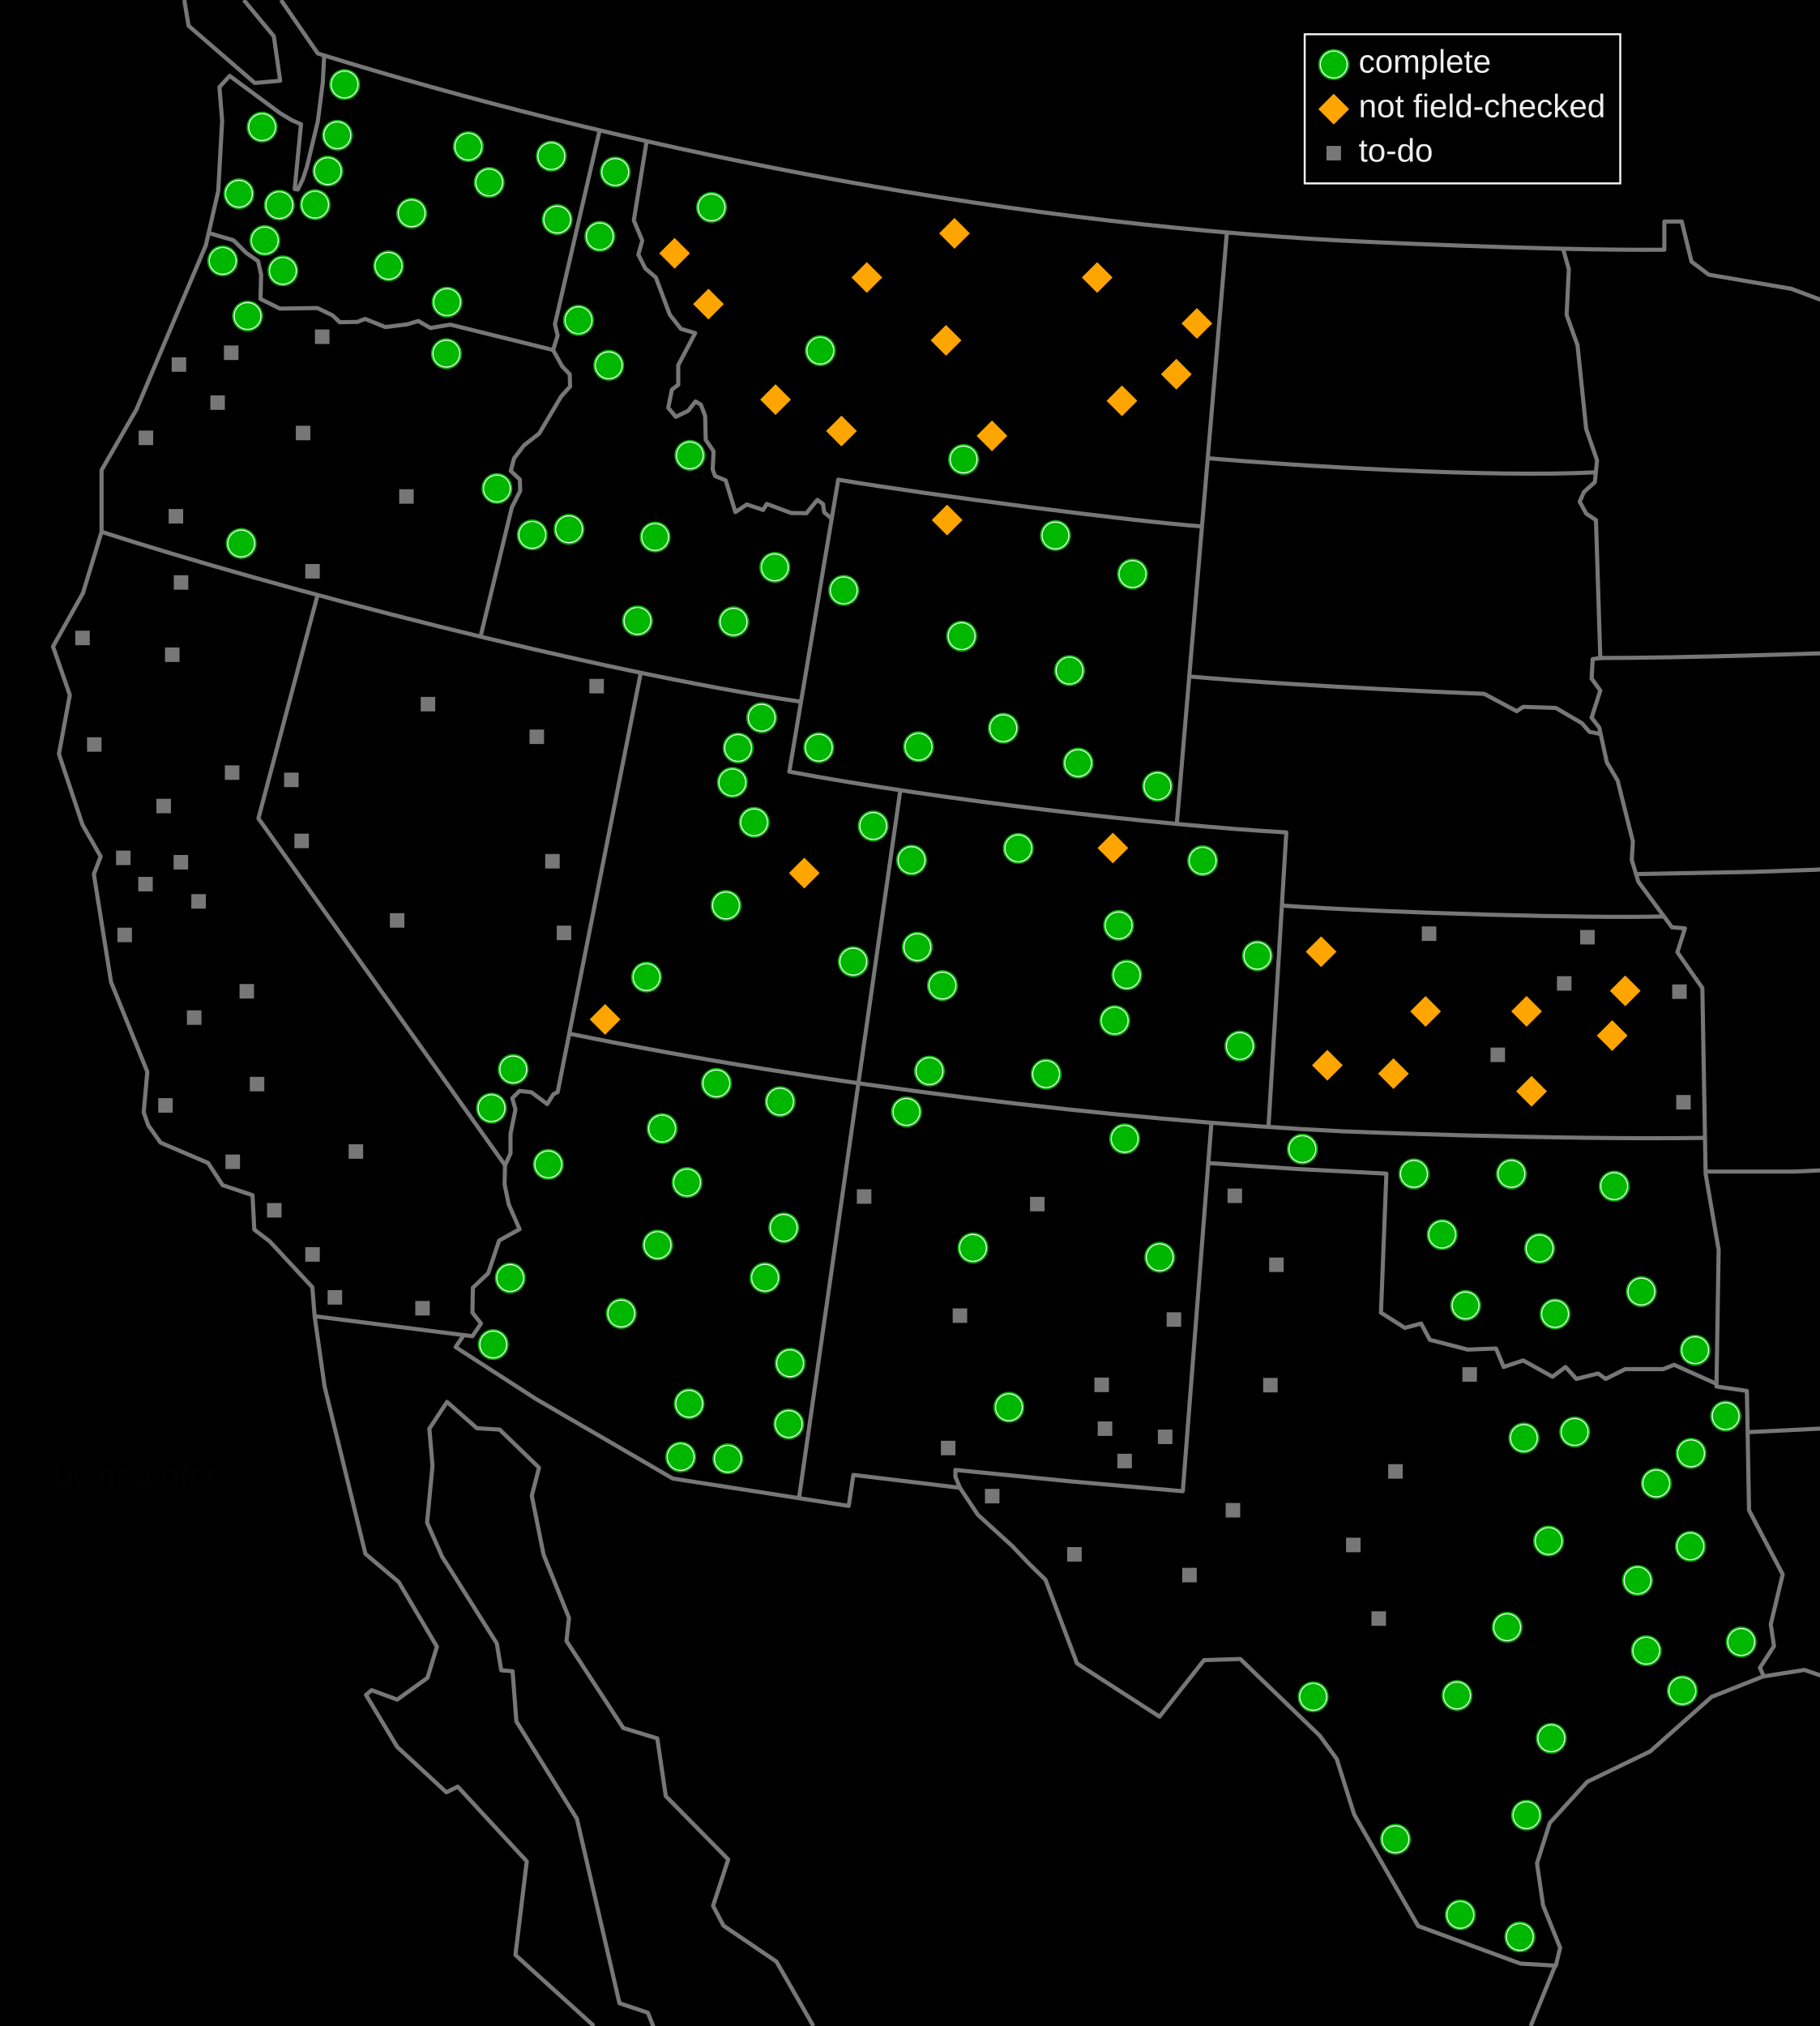
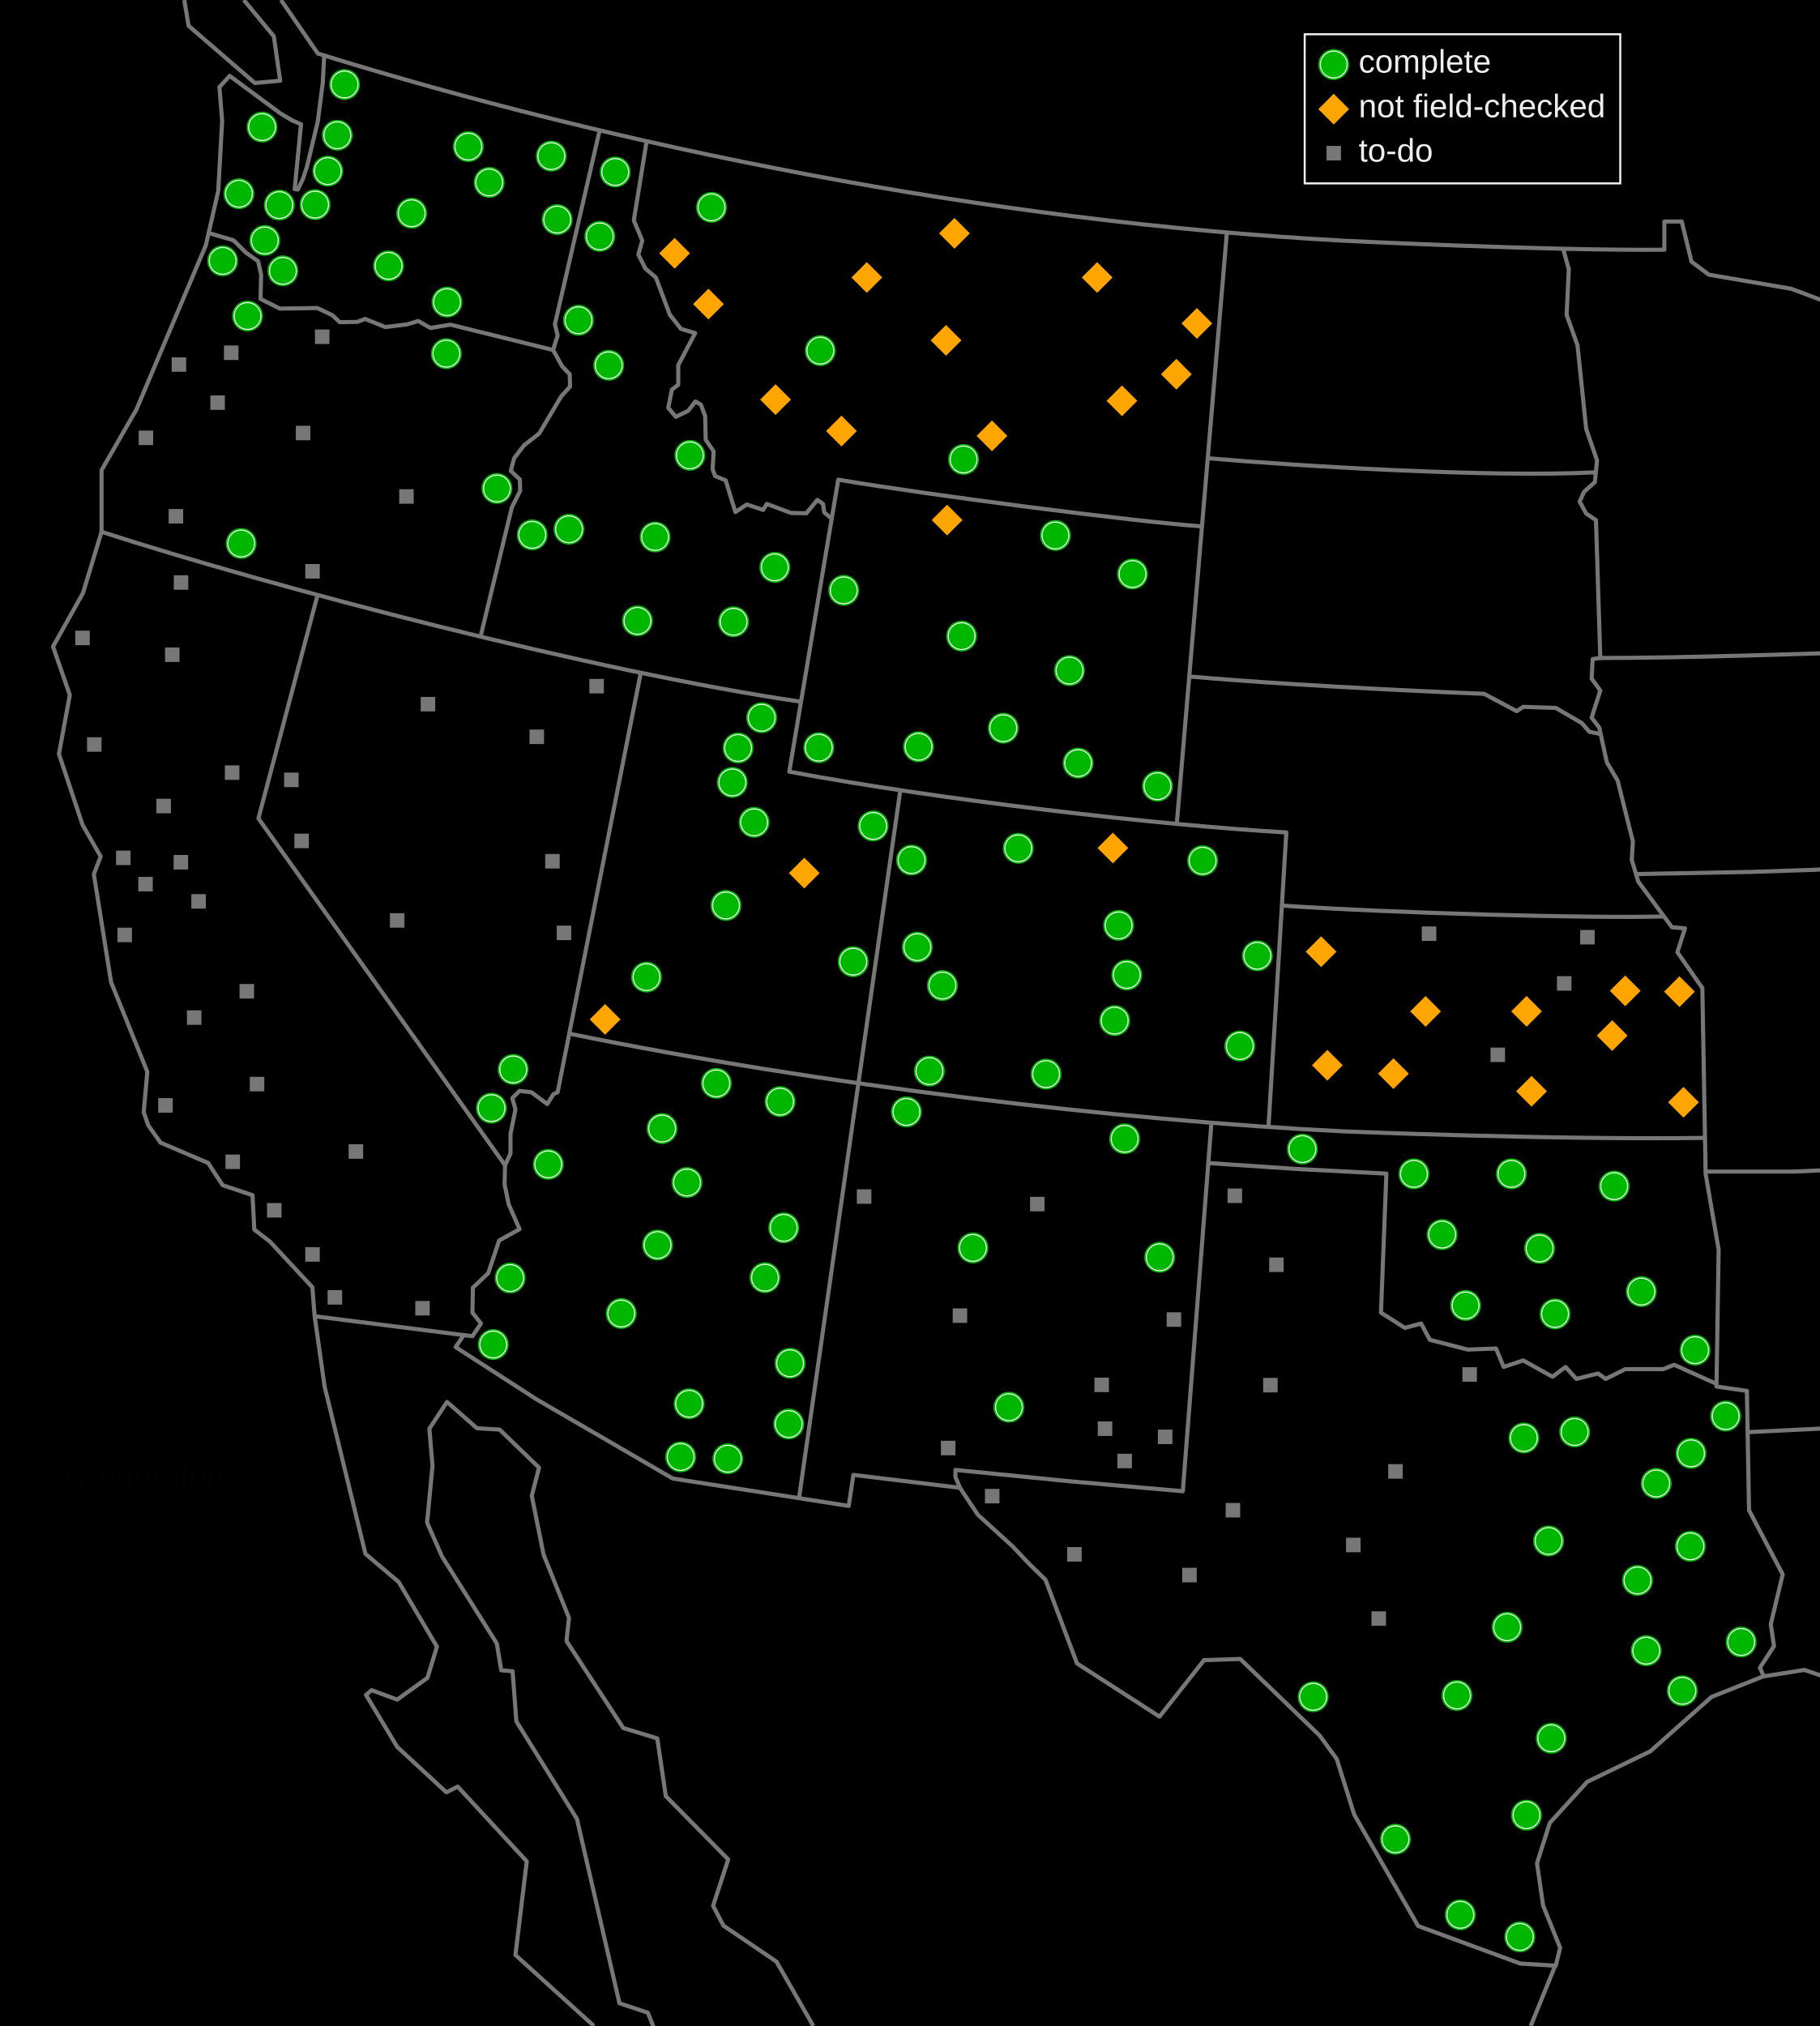
<svg xmlns="http://www.w3.org/2000/svg" xmlns:xlink="http://www.w3.org/1999/xlink" version="1.1" x="0px" y="0px" width="501.68px" height="558.55px" viewBox="0 0 501.68 558.55" xml:space="preserve">
  <symbol id="all" viewBox="-4.25 -4.25 8.5 8.5">
    <path style="fill:#00B700;" d="M4.25,0c0-2.35-1.9-4.25-4.25-4.25c-2.35,0-4.25,1.9-4.25,4.25S-2.35,4.25,0,4.25C2.35,4.25,4.25,2.35,4.25,0z" />
    <path style="fill:none;stroke:#FFFFFF;stroke-width:0.283;stroke-miterlimit:10;" d="M3.69,0c0-2.04-1.65-3.69-3.69-3.69S-3.68-2.04-3.68,0S-2.04,3.69,0,3.69S3.69,2.04,3.69,0z" />
  </symbol>
  <symbol id="cleanup" viewBox="-4.25 -4.25 8.5 8.5">
    <rect x="-3" y="-3" width="6" height="6" transform="rotate(45)" style="fill:orange" />
  </symbol>
  <symbol id="open" viewBox="-4.25 -4.25 8.5 8.5">
    <rect x="-2" y="-2" width="4" height="4" style="fill:#777" />
  </symbol>
  <symbol id="TODO" viewBox="-4.25 -4.25 8.5 8.5">
    <rect x="-2" y="-2" width="4" height="4" style="fill:red" />
  </symbol>
  <g id="map">
    <rect width="597.74" height="558.55" />
    <text id="made_by_nautofon" transform="matrix(1 0 0 1 15.00 410.00)" style="font-family:'ArialMT','Arial',sans-serif;fill:#020202;font-size:9px;">by nautofon</text>
    <path style="fill:none;stroke:#777777;stroke-width:1.134;stroke-linejoin:round;stroke-miterlimit:10;" d="M77.47,0l10.16,14.75c81.55,25.39,184,46.31,282.83,51.61 0 0 55.799 2.787 88.427 2.487v-7.783h4.789l2.694 11.076 4.789 3.592 22.75 3.891 14.368 5.388 10.178-2.993 17.362 4.49-13.47 7.184-18.858 18.559 0.299 2.395" />
    <line style="fill:none;stroke:#777777;stroke-width:1.134;stroke-linejoin:round;stroke-miterlimit:10;" x1="338.27" y1="64.1" x2="324.45" y2="227.16" />
    <polyline style="fill:none;stroke:#777777;stroke-width:1.134;stroke-linejoin:round;stroke-miterlimit:10;" points="87.56,164.04 71.25,225.62 139.25,321.25" />
    <polyline style="fill:none;stroke:#777777;stroke-width:1.134;stroke-linejoin:round;stroke-miterlimit:10;" points="176.67,185.49 153.75,301.12 152.62,301.62 150.88,304.38 146.5,301.12 143.25,300.75 141.25,302.75 142.12,305.88 140.75,312.62 140.75,318 139.25,321.25 139.12,326.5 140.25,332 143.25,338.88 137.62,342 134.62,351 130.38,355 130.25,361.88 132.62,364.88 130.25,368.38 86.75,362.88" />
    <polyline style="fill:none;stroke:#777777;stroke-width:1.134;stroke-linejoin:round;stroke-miterlimit:10;" points="50.81,0 52,7.12 70.25,22.88 77.25,22.25 75.5,10 67.22,0" />
    <path style="fill:none;stroke:#777777;stroke-width:1.134;stroke-linejoin:round;stroke-miterlimit:10;" d="m89.39 15.3-0.39 7.45-1.38 10.75-3 12.5-1.12 3.38-1.38 2.87-0.87-0.13 1.75-17.87-2.5-1.08-3.21-1.92-13.96-10.33-2.83 3.08 0.75 9.33-1.08 19.34-3.42 14.95-19.13 45.26-9.62 16.74v17l-5.12 16.88-8.26 14.75 4.63 13.37-3 16.26 6.5 19.5 5 8.74-1.87 4.88 4.74 29.75 10 24.75-1 11.12 1.26 3.63 3.37 4.75 13.13 5.62 4 6.13 8.24 2.75 0.5 9.5 4.26 3.25 11.74 12.63 0.63 8 2.75 19.37 11.25 46.13 9.177 7.754 10.54 17.833-2.607 8.605-8.344 5.997-7.04-2.607-1.565 1.304 8.605 14.341 13.559 12.516 3.129-1.565 19.035 20.599-3.129 25.814 21.642 19.574" />
    <path style="fill:none;stroke:#777777;stroke-width:1.134;stroke-linejoin:round;stroke-miterlimit:10;" d="m180.18 558.79-1.565-3.911-7.822-2.607-11.734-50.846-16.688-26.857-1.043-13.82-3.129-0.261-1.228-7.413-15.09-23.953-4.13-9.37 1.5-15.63-0.87-10.24 4.87-7.38 8.25 7.25 6.25 0.37 10.87 10.5-2 7.76 3.26 16.24 6.997 17.413-0.687 6.37 15.645 23.989 9.387 2.868 2.347 15.906 17.21 17.47-4.172 12.777 2.868 5.476 14.602 9.909 10.169 17.749" />
    <path style="fill:none;stroke:#777777;stroke-width:1.134;stroke-linejoin:round;stroke-miterlimit:10;" d="m127.87 368.07-2.25 3.31 22.26 14.37 37.62 21.87 48.5 7.55 1.29-8.55 29.38 3.55 4.95 7.45 9.5 8.63 4.68 4.93 4.464 4.358 8.681 23.049 22.75 14.668 12.273-15.566 9.989-0.323 21.93 21.149 4.666 6.405 4.83 15.362 17.624 30.7 28.183 10.36 9.765 0.577 1.202-4.926-4.701-11.674-1.683-11.626 3.523-11.123 10.338-11.353 17.362-8.382 16.902-15.012 14.229-5.642 11.375-1.796 13.171 4.49 14.967-3.592 14.368 10.477 12.872-0.299 6.585-4.191 6.885 2.395 2.694-2.993-3.891-3.592-0.299-8.082-2.993-5.388 6.885-4.191 13.47-2.395 15.53 0.898" />
    <line style="fill:none;stroke:#777777;stroke-width:1.134;stroke-linejoin:round;stroke-miterlimit:10;" x1="248.23" y1="217.87" x2="220.3" y2="413.04" />
    <path style="fill:none;stroke:#777777;stroke-width:1.134;stroke-linejoin:round;stroke-miterlimit:10;" d="M28,146.62c47.23,15.27,136.03,38.56,192.86,46.85" />
    <path style="fill:none;stroke:#777777;stroke-width:1.134;stroke-linejoin:round;stroke-miterlimit:10;" d="M156.95 284.97c69.54 14.18 151.01 23.87 213.51 26.94 0 0 58.194 2.396 99.503 1.797" />
    <path style="fill:none;stroke:#777777;stroke-width:1.134;stroke-linejoin:round;stroke-miterlimit:10;" d="M331.36,145.12c-18.79-1.34-74.68-8.56-100.24-12.88l-13.5,80.5c41,7.71,102.37,14.82,137.04,16.75l-4.92,81.2" />
    <polyline style="fill:none;stroke:#777777;stroke-width:1.134;stroke-linejoin:round;stroke-miterlimit:10;" points="334.01,309.54 326.12,411.12 295.42,408.42 263.42,405.25 263.42,407.17 264.67,410.17" />
    <path style="fill:none;stroke:#777777;stroke-width:1.134;stroke-linejoin:round;stroke-miterlimit:10;" d="m333.16 320.64 24.461 1.643 24.63 1.276-1.497 38.332 6.585 4.191 4.49-1.197 2.395 4.49 10.477 2.694 7.783-0.299 2.095 5.089 5.388-1.796 8.082 4.49 3.592-2.694 2.993 3.293 5.987-1.497 2.095 1.497 5.388-2.694h10.477l2.993-1.197 11.974 5.388" />
    <path style="fill:none;stroke:#777777;stroke-width:1.134;stroke-linejoin:round;stroke-miterlimit:10;" d="m353.22 249.65c31.131 2.095 85.611 3.592 105.67 2.993" />
    <path style="fill:none;stroke:#777777;stroke-width:1.134;stroke-linejoin:round;stroke-miterlimit:10;" d="m327.78 186.49c34.125 2.993 81.42 4.789 81.42 4.789l8.98 4.789 1.796-1.197 8.98 0.299 7.184 4.191 2.095 2.395 2.993 0.599" />
    <path style="fill:none;stroke:#777777;stroke-width:1.134;stroke-linejoin:round;stroke-miterlimit:10;" d="m332.87 126.32c24.246 2.095 77.529 5.388 107.16 3.891" />
    <polyline style="fill:none;stroke:#777777;stroke-width:1.134;stroke-linejoin:round;stroke-miterlimit:10;" points="165.33,35.93 153,89.38 153.75,92.5 152.5,96.5 155,101 157.08,103.17 157.17,106.58 154.75,109.25 148.67,119.5 144.5,122.75 141.75,126.33 140.83,129.83 143.33,132.17 143.42,135.33 141.12,139.88 132.49,175.53" />
    <polyline style="fill:none;stroke:#777777;stroke-width:1.134;stroke-linejoin:round;stroke-miterlimit:10;" points="178.29,38.93 174.75,60.75 177.08,66.33 176,70.17 177.92,74 180.83,76.5 184.67,86.75 187.75,90.67 191.67,91.83 187,100.67 187,106.08 185.25,107.42 184.25,112.42 186.33,114.92 189.75,113.25 191.75,110.67 193.25,111.58 194.42,114.67 194.58,121.25 196.75,124.42 196.5,129.42 197.17,131.25 200.08,132.42 202.75,141.17 205.92,139.08 210.42,140.58 211.42,138.92 218.08,141.42 222.33,141.5 225.33,137.83 226.92,138.92 227.25,141.25 229.32,143.01" />
    <polyline style="fill:none;stroke:#777777;stroke-width:1.134;stroke-linejoin:round;stroke-miterlimit:10;" points="57.53,64.23 64.38,66.25 67.92,69.75 71.17,72 72,75.75 71.83,82.42 77.17,85.08 87.5,84.92 91.67,86.92 93.67,88.83 98.5,88.75 100.67,87.92 106.25,90.17 112.25,89.42 115.33,88.5 118.67,90.42 124.17,89.5 152.5,96.5" />
    <path style="fill:none;stroke:#777777;stroke-width:1.134;stroke-linejoin:round;stroke-miterlimit:10;" d="m431.05 68.847 1.497 5.388-0.599 12.572 2.993 8.382 2.395 23.049 2.993 8.681-0.599 5.987-2.993 2.694-1.197 2.694 1.796 3.293 2.694 1.796 1.197 38.016-2.095 0.299-0.299 5.388 2.395 3.293-2.395 7.484 2.095 2.694 2.095 9.579 2.993 5.089 4.191 16.763-0.299 5.089 1.796 5.987 9.28 12.572 3.592 0.299-2.095 6.585 6.885 9.878 0.898 51.187 3.592 20.954-0.599 37.717 8.382 1.197 0.599 32.927 9.28 17.661-3.293 13.77 0.898 5.987-3.891 5.987 1.197 2.694" />
    <path style="fill:none;stroke:#777777;stroke-width:1.134;stroke-linejoin:round;stroke-miterlimit:10;" d="m440.93 181.4c24.246 0 58.371-1.197 76.93-1.796" />
    <path style="fill:none;stroke:#777777;stroke-width:1.134;stroke-linejoin:round;stroke-miterlimit:10;" d="m451.1 240.97 32.029-0.599 17.661-0.599 12.273-0.898 5.089 4.789" />
    <path style="fill:none;stroke:#777777;stroke-width:1.134;stroke-linejoin:round;stroke-miterlimit:10;" d="m470.56 322.99h24.246l32.329-1.497 17.062 0.299 1.796 2.694-4.789 5.987 10.776-0.299" />
    <path style="fill:none;stroke:#777777;stroke-width:1.134;stroke-linejoin:round;stroke-miterlimit:10;" d="m481.94 394.83 48.792-2.395" />
    <path style="fill:none;stroke:#777777;stroke-width:1.134;stroke-linejoin:round;stroke-miterlimit:10;" d="m428.87 541.7-6.822 16.841" />
  </g>
  <g id="legend" transform="translate(55)">
    <rect x="304.73" y="9.44" style="stroke:#EEEEEE;stroke-width:0.567;stroke-miterlimit:10;" width="87" height="41.12" />
    <text transform="matrix(1 0 0 1 319.5923 44.5608)" style="fill:#EEEEEE; font-family:'ArialMT','Arial',sans-serif; font-size:9px;">to-do</text>
    <use xlink:href="#open" width="8.5" height="8.5" id="legend-unkown_1_" x="-4.25" y="-4.25" transform="matrix(1 0 0 -1 312.729 42.2266)" style="overflow:visible;" />
    <text transform="matrix(1 0 0 1 319.5923 32.3207)" style="fill:#EEEEEE; font-family:'ArialMT','Arial',sans-serif; font-size:9px;">not field-checked</text>
    <use xlink:href="#cleanup" width="8.5" height="8.5" id="legend-some_1_" x="-4.25" y="-4.25" transform="matrix(1 0 0 -1 312.729 30.0874)" style="overflow:visible;" />
    <text transform="matrix(1 0 0 1 319.5933 20.0199)" style="fill:#EEEEEE; font-family:'ArialMT','Arial',sans-serif; font-size:9px;">complete</text>
    <use xlink:href="#all" width="8.5" height="8.5" id="legend-all_1_" x="-4.25" y="-4.25" transform="matrix(1 0 0 -1 312.729 17.7852)" style="overflow:visible;" />
  </g>
  <g id="data">
    <g id="AZ">
      <use xlink:href="#all" width="8.5" height="8.5" id="camp_verde" x="-4.25" y="-4.25" transform="matrix(1 0 0 -1 181.292 343.25)" style="overflow:visible;" />
      <use xlink:href="#all" width="8.5" height="8.5" id="clifton" x="-4.25" y="-4.25" transform="matrix(1 0 0 -1 217.8335 375.834)" style="overflow:visible;" />
      <use xlink:href="#all" width="8.5" height="8.5" id="ehrenberg" x="-4.25" y="-4.25" transform="matrix(1 0 0 -1 140.6665 352.334)" style="overflow:visible;" />
      <use xlink:href="#all" width="8.5" height="8.5" id="flagstaff" x="-4.25" y="-4.25" transform="matrix(1 0 0 -1 189.417 326)" style="overflow:visible;" />
      <use xlink:href="#all" width="8.5" height="8.5" id="g_canyon_vlg" x="-4.25" y="-4.25" transform="matrix(1 0 0 -1 182.542 311.125)" style="overflow:visible;" />
      <use xlink:href="#all" width="8.5" height="8.5" id="holbrook" x="-4.25" y="-4.25" transform="matrix(1 0 0 -1 216.084 338.5)" style="overflow:visible;" />
      <use xlink:href="#all" width="8.5" height="8.5" id="kayenta" x="-4.25" y="-4.25" transform="matrix(1 0 0 -1 215.0835 303.708)" style="overflow:visible;" />
      <use xlink:href="#all" width="8.5" height="8.5" id="kingman" x="-4.25" y="-4.25" transform="matrix(1 0 0 -1 151.167 321)" style="overflow:visible;" />
      <use xlink:href="#all" width="8.5" height="8.5" id="nogales" x="-4.25" y="-4.25" transform="matrix(1 0 0 -1 187.6665 401.667)" style="overflow:visible;" />
      <use xlink:href="#all" width="8.5" height="8.5" id="page" x="-4.25" y="-4.25" transform="matrix(1 0 0 -1 197.5005 298.667)" style="overflow:visible;" />
      <use xlink:href="#all" width="8.5" height="8.5" id="phoenix" x="-4.25" y="-4.25" transform="matrix(1 0 0 -1 171.292 362.125)" style="overflow:visible;" />
      <use xlink:href="#all" width="8.5" height="8.5" id="san_simon" x="-4.25" y="-4.25" transform="matrix(1 0 0 -1 217.4585 392.583)" style="overflow:visible;" />
      <use xlink:href="#all" width="8.5" height="8.5" id="show_low" x="-4.25" y="-4.25" transform="matrix(1 0 0 -1 210.917 352.25)" style="overflow:visible;" />
      <use xlink:href="#all" width="8.5" height="8.5" id="sierra_vista" x="-4.25" y="-4.25" transform="matrix(1 0 0 -1 200.6665 402.167)" style="overflow:visible;" />
      <use xlink:href="#all" width="8.5" height="8.5" id="tucson" x="-4.25" y="-4.25" transform="matrix(1 0 0 -1 190 387)" style="overflow:visible;" />
      <use xlink:href="#all" width="8.5" height="8.5" id="yuma" x="-4.25" y="-4.25" transform="matrix(1 0 0 -1 136 370.667)" style="overflow:visible;" />
    </g>
    <g id="CA">
      <use xlink:href="#open" width="8.5" height="8.5" id="bakersfield" x="-4.25" y="-4.25" transform="matrix(1 0 0 -1 70.875 298.874)" style="overflow:visible;" />
      <use xlink:href="#open" width="8.5" height="8.5" id="barstow" x="-4.25" y="-4.25" transform="matrix(1 0 0 -1 98.125 317.458)" style="overflow:visible;" />
      <use xlink:href="#open" width="8.5" height="8.5" id="carlsbad" x="-4.25" y="-4.25" transform="matrix(1 0 0 -1 86.1655 345.834)" style="overflow:visible;" />
      <use xlink:href="#open" width="8.5" height="8.5" id="el_centro" x="-4.25" y="-4.25" transform="matrix(1 0 0 -1 116.499 360.668)" style="overflow:visible;" />
      <use xlink:href="#open" width="8.5" height="8.5" id="eureka" x="-4.25" y="-4.25" transform="matrix(1 0 0 -1 22.7495 175.875)" style="overflow:visible;" />
      <use xlink:href="#open" width="8.5" height="8.5" id="fresno" x="-4.25" y="-4.25" transform="matrix(1 0 0 -1 68.042 273.2905)" style="overflow:visible;" />
      <use xlink:href="#open" width="8.5" height="8.5" id="hilt" x="-4.25" y="-4.25" transform="matrix(1 0 0 -1 49.9165 160.5835)" style="overflow:visible;" />
      <use xlink:href="#open" width="8.5" height="8.5" id="huron" x="-4.25" y="-4.25" transform="matrix(1 0 0 -1 53.542 280.5405)" style="overflow:visible;" />
      <use xlink:href="#open" width="8.5" height="8.5" id="los_angeles" x="-4.25" y="-4.25" transform="matrix(1 0 0 -1 75.6235 333.668)" style="overflow:visible;" />
      <use xlink:href="#open" width="8.5" height="8.5" id="oakdale" x="-4.25" y="-4.25" transform="matrix(1 0 0 -1 54.7495 248.5)" style="overflow:visible;" />
      <use xlink:href="#open" width="8.5" height="8.5" id="oakland" x="-4.25" y="-4.25" transform="matrix(1 0 0 -1 40.1245 243.75)" style="overflow:visible;" />
      <use xlink:href="#open" width="8.5" height="8.5" id="oxnard" x="-4.25" y="-4.25" transform="matrix(1 0 0 -1 64.1675 320.292)" style="overflow:visible;" />
      <use xlink:href="#open" width="8.5" height="8.5" id="redding" x="-4.25" y="-4.25" transform="matrix(1 0 0 -1 47.4995 180.5)" style="overflow:visible;" />
      <use xlink:href="#open" width="8.5" height="8.5" id="sacramento" x="-4.25" y="-4.25" transform="matrix(1 0 0 -1 45.124 222.2095)" style="overflow:visible;" />
      <use xlink:href="#open" width="8.5" height="8.5" id="san_diego" x="-4.25" y="-4.25" transform="matrix(1 0 0 -1 92.3325 357.668)" style="overflow:visible;" />
      <use xlink:href="#open" width="8.5" height="8.5" id="san_francisc" x="-4.25" y="-4.25" transform="matrix(1 0 0 -1 33.9995 236.5)" style="overflow:visible;" />
      <use xlink:href="#open" width="8.5" height="8.5" id="santa_cruz" x="-4.25" y="-4.25" transform="matrix(1 0 0 -1 34.3745 257.75)" style="overflow:visible;" />
      <use xlink:href="#open" width="8.5" height="8.5" id="santa_maria" x="-4.25" y="-4.25" transform="matrix(1 0 0 -1 45.6245 304.75)" style="overflow:visible;" />
      <use xlink:href="#open" width="8.5" height="8.5" id="stockton" x="-4.25" y="-4.25" transform="matrix(1 0 0 -1 49.874 237.7095)" style="overflow:visible;" />
      <use xlink:href="#open" width="8.5" height="8.5" id="truckee" x="-4.25" y="-4.25" transform="matrix(1 0 0 -1 63.9995 213)" style="overflow:visible;" />
      <use xlink:href="#open" width="8.5" height="8.5" id="ukiah" x="-4.25" y="-4.25" transform="matrix(1 0 0 -1 25.9995 205.25)" style="overflow:visible;" />
    </g>
    <g id="CO">
      <use xlink:href="#all" width="8.5" height="8.5" id="alamosa" x="-4.25" y="-4.25" transform="matrix(1 0 0 -1 288.4165 296.1221)" style="overflow:visible;" />
      <use xlink:href="#all" width="8.5" height="8.5" id="burlington" x="-4.25" y="-4.25" transform="matrix(1 0 0 -1 346.667 263.4971)" style="overflow:visible;" />
      <use xlink:href="#all" width="8.5" height="8.5" id="colorado_spr" x="-4.25" y="-4.25" transform="matrix(1 0 0 -1 310.6665 268.7886)" style="overflow:visible;" />
      <use xlink:href="#all" width="8.5" height="8.5" id="denver" x="-4.25" y="-4.25" transform="matrix(1 0 0 -1 308.4165 255.1221)" style="overflow:visible;" />
      <use xlink:href="#all" width="8.5" height="8.5" id="durango" x="-4.25" y="-4.25" transform="matrix(1 0 0 -1 256.25 295.2886)" style="overflow:visible;" />
      <use xlink:href="#cleanup" width="8.5" height="8.5" id="fort_collins" x="-4.25" y="-4.25" transform="matrix(1 0 0 -1 306.833 233.7886)" style="overflow:visible;" />
      <use xlink:href="#all" width="8.5" height="8.5" id="grand_juncti" x="-4.25" y="-4.25" transform="matrix(1 0 0 -1 252.916 261.1221)" style="overflow:visible;" />
      <use xlink:href="#all" width="8.5" height="8.5" id="lamar" x="-4.25" y="-4.25" transform="matrix(1 0 0 -1 341.833 288.3721)" style="overflow:visible;" />
      <use xlink:href="#all" width="8.5" height="8.5" id="montrose" x="-4.25" y="-4.25" transform="matrix(1 0 0 -1 259.833 271.7051)" style="overflow:visible;" />
      <use xlink:href="#all" width="8.5" height="8.5" id="pueblo" x="-4.25" y="-4.25" transform="matrix(1 0 0 -1 307.333 281.3721)" style="overflow:visible;" />
      <use xlink:href="#all" width="8.5" height="8.5" id="rangely" x="-4.25" y="-4.25" transform="matrix(1 0 0 -1 251.333 237.1221)" style="overflow:visible;" />
      <use xlink:href="#all" width="8.5" height="8.5" id="steamboat_sp" x="-4.25" y="-4.25" transform="matrix(1 0 0 -1 280.7495 233.8721)" style="overflow:visible;" />
      <use xlink:href="#all" width="8.5" height="8.5" id="sterling" x="-4.25" y="-4.25" transform="matrix(1 0 0 -1 331.583 237.2886)" style="overflow:visible;" />
    </g>
    <g id="ID">
      <use xlink:href="#all" width="8.5" height="8.5" id="boise" x="-4.25" y="-4.25" transform="matrix(1 0 0 -1 156.8745 145.9141)" style="overflow:visible;" />
      <use xlink:href="#all" width="8.5" height="8.5" id="coeur_dalene" x="-4.25" y="-4.25" transform="matrix(1 0 0 -1 165.3745 65.1641)" style="overflow:visible;" />
      <use xlink:href="#all" width="8.5" height="8.5" id="grangeville" x="-4.25" y="-4.25" transform="matrix(1 0 0 -1 167.833 100.7056)" style="overflow:visible;" />
      <use xlink:href="#all" width="8.5" height="8.5" id="idaho_falls" x="-4.25" y="-4.25" transform="matrix(1 0 0 -1 213.6245 156.4141)" style="overflow:visible;" />
      <use xlink:href="#all" width="8.5" height="8.5" id="ketchum" x="-4.25" y="-4.25" transform="matrix(1 0 0 -1 180.6245 148.0391)" style="overflow:visible;" />
      <use xlink:href="#all" width="8.5" height="8.5" id="lewiston" x="-4.25" y="-4.25" transform="matrix(1 0 0 -1 159.4995 88.2891)" style="overflow:visible;" />
      <use xlink:href="#all" width="8.5" height="8.5" id="nampa" x="-4.25" y="-4.25" transform="matrix(1 0 0 -1 146.7495 147.4556)" style="overflow:visible;" />
      <use xlink:href="#all" width="8.5" height="8.5" id="pocatello" x="-4.25" y="-4.25" transform="matrix(1 0 0 -1 202.2495 171.4141)" style="overflow:visible;" />
      <use xlink:href="#all" width="8.5" height="8.5" id="salmon" x="-4.25" y="-4.25" transform="matrix(1 0 0 -1 190.2075 125.5391)" style="overflow:visible;" />
      <use xlink:href="#all" width="8.5" height="8.5" id="sandpoint" x="-4.25" y="-4.25" transform="matrix(1 0 0 -1 169.6245 47.4141)" style="overflow:visible;" />
      <use xlink:href="#all" width="8.5" height="8.5" id="twin_falls" x="-4.25" y="-4.25" transform="matrix(1 0 0 -1 175.7495 171.1641)" style="overflow:visible;" />
    </g>
    <g id="KS">
      <use xlink:href="#cleanup" width="8.5" height="8.5" id="colby" transform="translate(360 258.13)" />
      <use xlink:href="#cleanup" width="8.5" height="8.5" id="dodge_city" transform="translate(379.94 291.74)" />
      <use xlink:href="#cleanup" width="8.5" height="8.5" id="emporia" transform="translate(440.25 281.26)" />
      <use xlink:href="#cleanup" width="8.5" height="8.5" id="garden_city" transform="translate(361.72 289.43)" />
      <use xlink:href="#cleanup" width="8.5" height="8.5" id="hays" transform="translate(388.8 274.59)" />
      <use xlink:href="#open" width="8.5" height="8.5" id="hutchinson" transform="translate(408.71 286.55)" />
      <use xlink:href="#open" width="8.5" height="8.5" id="junction_cit" transform="translate(427.03 266.87)" />
-       <use xlink:href="#open" width="8.5" height="8.5" id="kansas_city" transform="translate(458.8 269.14)" />
+       <use xlink:href="#cleanup" width="8.5" height="8.5" id="kansas_city" transform="translate(458.8 269.14)" />
      <use xlink:href="#open" width="8.5" height="8.5" id="marysville" transform="translate(433.43 254.13)" />
      <use xlink:href="#open" width="8.5" height="8.5" id="phillipsburg" transform="translate(389.76 253.16)" />
-       <use xlink:href="#open" width="8.5" height="8.5" id="pittsburg" transform="translate(459.91 299.64)" />
+       <use xlink:href="#cleanup" width="8.5" height="8.5" id="pittsburg" transform="translate(459.91 299.64)" />
      <use xlink:href="#cleanup" width="8.5" height="8.5" id="salina_ks" transform="translate(416.65 274.57)" />
      <use xlink:href="#cleanup" width="8.5" height="8.5" id="topeka" transform="translate(443.85 268.92)" />
      <use xlink:href="#cleanup" width="8.5" height="8.5" id="wichita" transform="translate(418.02 296.61)" />
    </g>
    <g id="MT">
      <use xlink:href="#cleanup" width="8.5" height="8.5" id="billings" x="-4.25" y="-4.25" transform="matrix(1 0 0 -1 273.4985 120.168)" style="overflow:visible;" />
      <use xlink:href="#cleanup" width="8.5" height="8.5" id="bozeman" x="-4.25" y="-4.25" transform="matrix(1 0 0 -1 231.998 118.8345)" style="overflow:visible;" />
      <use xlink:href="#cleanup" width="8.5" height="8.5" id="butte" x="-4.25" y="-4.25" transform="matrix(1 0 0 -1 213.8315 110.168)" style="overflow:visible;" />
      <use xlink:href="#cleanup" width="8.5" height="8.5" id="glasgow_mt" x="-4.25" y="-4.25" transform="matrix(1 0 0 -1 302.4985 76.501)" style="overflow:visible;" />
      <use xlink:href="#cleanup" width="8.5" height="8.5" id="glendive" x="-4.25" y="-4.25" transform="matrix(1 0 0 -1 324.332 103.168)" style="overflow:visible;" />
      <use xlink:href="#cleanup" width="8.5" height="8.5" id="great_falls" x="-4.25" y="-4.25" transform="matrix(1 0 0 -1 238.9985 76.5015)" style="overflow:visible;" />
      <use xlink:href="#cleanup" width="8.5" height="8.5" id="havre" x="-4.25" y="-4.25" transform="matrix(1 0 0 -1 263.165 64.3345)" style="overflow:visible;" />
      <use xlink:href="#all" width="8.5" height="8.5" id="helena" x="-4.25" y="-4.25" transform="matrix(1 0 0 -1 226.1655 96.668)" style="overflow:visible;" />
      <use xlink:href="#all" width="8.5" height="8.5" id="kalispell" x="-4.25" y="-4.25" transform="matrix(1 0 0 -1 196.165 57.168)" style="overflow:visible;" />
      <use xlink:href="#all" width="8.5" height="8.5" id="laurel" x="-4.25" y="-4.25" transform="matrix(1 0 0 -1 265.665 126.6675)" style="overflow:visible;" />
      <use xlink:href="#cleanup" width="8.5" height="8.5" id="lewistown" x="-4.25" y="-4.25" transform="matrix(1 0 0 -1 260.832 93.835)" style="overflow:visible;" />
      <use xlink:href="#cleanup" width="8.5" height="8.5" id="miles_city" x="-4.25" y="-4.25" transform="matrix(1 0 0 -1 309.332 110.502)" style="overflow:visible;" />
      <use xlink:href="#cleanup" width="8.5" height="8.5" id="missoula" x="-4.25" y="-4.25" transform="matrix(1 0 0 -1 195.332 83.8345)" style="overflow:visible;" />
      <use xlink:href="#cleanup" width="8.5" height="8.5" id="sidney" x="-4.25" y="-4.25" transform="matrix(1 0 0 -1 329.998 89.1675)" style="overflow:visible;" />
      <use xlink:href="#cleanup" width="8.5" height="8.5" id="thompson_f" x="-4.25" y="-4.25" transform="matrix(1 0 0 -1 185.9985 69.8345)" style="overflow:visible;" />
    </g>
    <g id="NM">
      <use xlink:href="#all" width="8.5" height="8.5" id="alamogordo" x="-4.25" y="-4.25" transform="matrix(1 0 0 -1 278.1665 387.9561)" style="overflow:visible;" />
      <use xlink:href="#all" width="8.5" height="8.5" id="albuquerque" x="-4.25" y="-4.25" transform="matrix(1 0 0 -1 268.25 344.0381)" style="overflow:visible;" />
      <use xlink:href="#open" width="8.5" height="8.5" id="artesia" x="-4.25" y="-4.25" transform="matrix(1 0 0 -1 304.6665 393.873)" style="overflow:visible;" />
      <use xlink:href="#open" width="8.5" height="8.5" id="carlsbad_nm" x="-4.25" y="-4.25" transform="matrix(1 0 0 -1 310.0835 402.79)" style="overflow:visible;" />
      <use xlink:href="#open" width="8.5" height="8.5" id="clovis" x="-4.25" y="-4.25" transform="matrix(1 0 0 -1 323.6665 363.7891)" style="overflow:visible;" />
      <use xlink:href="#all" width="8.5" height="8.5" id="farmington" x="-4.25" y="-4.25" transform="matrix(1 0 0 -1 249.916 306.5381)" style="overflow:visible;" />
      <use xlink:href="#open" width="8.5" height="8.5" id="gallup" x="-4.25" y="-4.25" transform="matrix(1 0 0 -1 238.2495 329.8721)" style="overflow:visible;" />
      <use xlink:href="#open" width="8.5" height="8.5" id="hobbs" x="-4.25" y="-4.25" transform="matrix(1 0 0 -1 321.25 396.123)" style="overflow:visible;" />
      <use xlink:href="#open" width="8.5" height="8.5" id="las_cruces" x="-4.25" y="-4.25" transform="matrix(1 0 0 -1 261.4165 399.2061)" style="overflow:visible;" />
      <use xlink:href="#all" width="8.5" height="8.5" id="raton" x="-4.25" y="-4.25" transform="matrix(1 0 0 -1 310.083 313.9551)" style="overflow:visible;" />
      <use xlink:href="#open" width="8.5" height="8.5" id="roswell" x="-4.25" y="-4.25" transform="matrix(1 0 0 -1 303.75 381.7891)" style="overflow:visible;" />
      <use xlink:href="#open" width="8.5" height="8.5" id="santa_fe" x="-4.25" y="-4.25" transform="matrix(1 0 0 -1 285.9995 331.9551)" style="overflow:visible;" />
      <use xlink:href="#open" width="8.5" height="8.5" id="socorro" x="-4.25" y="-4.25" transform="matrix(1 0 0 -1 264.6665 362.7051)" style="overflow:visible;" />
      <use xlink:href="#all" width="8.5" height="8.5" id="tucumcari" x="-4.25" y="-4.25" transform="matrix(1 0 0 -1 319.75 346.6221)" style="overflow:visible;" />
    </g>
    <g id="NV">
      <use xlink:href="#open" width="8.5" height="8.5" id="carson_city" x="-4.25" y="-4.25" transform="matrix(1 0 0 -1 83.165 231.833)" style="overflow:visible;" />
      <use xlink:href="#open" width="8.5" height="8.5" id="elko" x="-4.25" y="-4.25" transform="matrix(1 0 0 -1 147.9995 203.125)" style="overflow:visible;" />
      <use xlink:href="#open" width="8.5" height="8.5" id="ely" x="-4.25" y="-4.25" transform="matrix(1 0 0 -1 152.312 237.4375)" style="overflow:visible;" />
      <use xlink:href="#open" width="8.5" height="8.5" id="jackpot" x="-4.25" y="-4.25" transform="matrix(1 0 0 -1 164.4985 189.1665)" style="overflow:visible;" />
      <use xlink:href="#all" width="8.5" height="8.5" id="las_vegas" x="-4.25" y="-4.25" transform="matrix(1 0 0 -1 141.4985 294.833)" style="overflow:visible;" />
      <use xlink:href="#open" width="8.5" height="8.5" id="pioche" x="-4.25" y="-4.25" transform="matrix(1 0 0 -1 155.4995 257.1875)" style="overflow:visible;" />
      <use xlink:href="#all" width="8.5" height="8.5" id="primm" x="-4.25" y="-4.25" transform="matrix(1 0 0 -1 135.4985 305.5)" style="overflow:visible;" />
      <use xlink:href="#open" width="8.5" height="8.5" id="reno" x="-4.25" y="-4.25" transform="matrix(1 0 0 -1 80.332 215)" style="overflow:visible;" />
      <use xlink:href="#open" width="8.5" height="8.5" id="tonopah" x="-4.25" y="-4.25" transform="matrix(1 0 0 -1 109.4995 253.75)" style="overflow:visible;" />
      <use xlink:href="#open" width="8.5" height="8.5" id="winnemucca" x="-4.25" y="-4.25" transform="matrix(1 0 0 -1 117.9995 194.125)" style="overflow:visible;" />
    </g>
    <g id="OK" transform="translate(-4.25 -4.25)">
      <use xlink:href="#all" width="8.5" height="8.5" id="ardmore" transform="translate(428.75 362.24)" />
      <use xlink:href="#all" width="8.5" height="8.5" id="clinton" transform="translate(397.62 340.36)" />
      <use xlink:href="#all" width="8.5" height="8.5" id="enid" transform="translate(416.71 323.62)" />
      <use xlink:href="#all" width="8.5" height="8.5" id="guymon" transform="translate(359.08 316.79)" />
      <use xlink:href="#all" width="8.5" height="8.5" id="idabel" transform="translate(467.37 372.22)" />
      <use xlink:href="#all" width="8.5" height="8.5" id="lawton" transform="translate(404.08 359.89)" />
      <use xlink:href="#all" width="8.5" height="8.5" id="mcalester" transform="translate(452.54 356.07)" />
      <use xlink:href="#all" width="8.5" height="8.5" id="oklahoma_cit" transform="translate(424.49 344.17)" />
      <use xlink:href="#all" width="8.5" height="8.5" id="tulsa" transform="translate(445.05 327)" />
      <use xlink:href="#all" width="8.5" height="8.5" id="woodward" transform="translate(389.84 323.62)" />
    </g>
    <g id="OR">
      <use xlink:href="#all" width="8.5" height="8.5" id="astoria" x="-4.25" y="-4.25" transform="matrix(1 0 0 -1 61.3979 71.917)" style="overflow:visible;" />
      <use xlink:href="#open" width="8.5" height="8.5" id="bend" x="-4.25" y="-4.25" transform="matrix(1 0 0 -1 83.5645 119.375)" style="overflow:visible;" />
      <use xlink:href="#open" width="8.5" height="8.5" id="burns" x="-4.25" y="-4.25" transform="matrix(1 0 0 -1 112.0645 136.875)" style="overflow:visible;" />
      <use xlink:href="#open" width="8.5" height="8.5" id="coos_bay" x="-4.25" y="-4.25" transform="matrix(1 0 0 -1 40.231 120.708)" style="overflow:visible;" />
      <use xlink:href="#open" width="8.5" height="8.5" id="eugene" x="-4.25" y="-4.25" transform="matrix(1 0 0 -1 59.9995 110.9995)" style="overflow:visible;" />
      <use xlink:href="#all" width="8.5" height="8.5" id="klamath_f" x="-4.25" y="-4.25" transform="matrix(1 0 0 -1 66.4995 149.833)" style="overflow:visible;" />
      <use xlink:href="#open" width="8.5" height="8.5" id="lakeview" x="-4.25" y="-4.25" transform="matrix(1 0 0 -1 86.1665 157.5)" style="overflow:visible;" />
      <use xlink:href="#open" width="8.5" height="8.5" id="medford" x="-4.25" y="-4.25" transform="matrix(1 0 0 -1 48.4995 142.333)" style="overflow:visible;" />
      <use xlink:href="#open" width="8.5" height="8.5" id="newport" x="-4.25" y="-4.25" transform="matrix(1 0 0 -1 49.333 100.4995)" style="overflow:visible;" />
      <use xlink:href="#all" width="8.5" height="8.5" id="ontario" x="-4.25" y="-4.25" transform="matrix(1 0 0 -1 136.9995 134.6665)" style="overflow:visible;" />
      <use xlink:href="#all" width="8.5" height="8.5" id="pendleton" x="-4.25" y="-4.25" transform="matrix(1 0 0 -1 123.0645 97.5)" style="overflow:visible;" />
      <use xlink:href="#all" width="8.5" height="8.5" id="portland" x="-4.25" y="-4.25" transform="matrix(1 0 0 -1 68.2495 87.1245)" style="overflow:visible;" />
      <use xlink:href="#open" width="8.5" height="8.5" id="salem" x="-4.25" y="-4.25" transform="matrix(1 0 0 -1 63.7495 97.2495)" style="overflow:visible;" />
      <use xlink:href="#open" width="8.5" height="8.5" id="the_dalles" x="-4.25" y="-4.25" transform="matrix(1 0 0 -1 88.833 92.833)" style="overflow:visible;" />
    </g>
    <g id="TX" transform="translate(-63.713 95.304)">
      <use xlink:href="#open" width="8.5" height="8.5" id="abilene" transform="translate(444.21 306.1)" />
      <use xlink:href="#open" width="8.5" height="8.5" id="amarillo" transform="translate(411.39 249.13)" />
      <use xlink:href="#all" width="8.5" height="8.5" id="austin" transform="translate(475 349.06)" />
      <use xlink:href="#all" width="8.5" height="8.5" id="beaumont" transform="translate(539.53 353.12)" />
      <use xlink:href="#all" width="8.5" height="8.5" id="brownsville" transform="translate(478.5 434.43)" />
      <use xlink:href="#all" width="8.5" height="8.5" id="corpus_chris" transform="translate(480.34 400.87)" />
      <use xlink:href="#open" width="8.5" height="8.5" id="dalhart" transform="translate(399.92 230.11)" />
      <use xlink:href="#all" width="8.5" height="8.5" id="dallas" transform="translate(493.62 295.22)" />
      <use xlink:href="#all" width="8.5" height="8.5" id="del_rio" transform="translate(421.53 368.24)" />
      <use xlink:href="#open" width="8.5" height="8.5" id="el_paso" transform="translate(333.03 312.92)" />
      <use xlink:href="#open" width="8.5" height="8.5" id="fort_stockto" transform="translate(387.42 334.68)" />
      <use xlink:href="#all" width="8.5" height="8.5" id="fort_worth" transform="translate(479.61 296.88)" />
      <use xlink:href="#all" width="8.5" height="8.5" id="galveston" transform="translate(523.3 366.58)" />
      <use xlink:href="#all" width="8.5" height="8.5" id="houston" transform="translate(513.35 355.52)" />
      <use xlink:href="#all" width="8.5" height="8.5" id="huntsville" transform="translate(510.95 336.16)" />
      <use xlink:href="#open" width="8.5" height="8.5" id="junction" transform="translate(439.6 346.67)" />
      <use xlink:href="#all" width="8.5" height="8.5" id="laredo" transform="translate(444.21 407.51)" />
      <use xlink:href="#all" width="8.5" height="8.5" id="longview_tx" transform="translate(525.7 301.12)" />
      <use xlink:href="#open" width="8.5" height="8.5" id="lubbock" transform="translate(409.73 282.32)" />
      <use xlink:href="#all" width="8.5" height="8.5" id="lufkin" transform="translate(525.52 326.75)" />
      <use xlink:href="#all" width="8.5" height="8.5" id="mcallen" transform="translate(462.09 428.34)" />
      <use xlink:href="#open" width="8.5" height="8.5" id="odessa" transform="translate(399.4 316.8)" />
      <use xlink:href="#open" width="8.5" height="8.5" id="san_angelo" transform="translate(432.59 326.38)" />
      <use xlink:href="#all" width="8.5" height="8.5" id="san_antonio" transform="translate(461.17 367.87)" />
      <use xlink:href="#all" width="8.5" height="8.5" id="texarkana" transform="translate(535.25 290.84)" />
      <use xlink:href="#all" width="8.5" height="8.5" id="tyler" transform="translate(516.11 309.42)" />
      <use xlink:href="#open" width="8.5" height="8.5" id="van_horn" transform="translate(355.7 328.96)" />
      <use xlink:href="#all" width="8.5" height="8.5" id="victoria" transform="translate(487.17 379.67)" />
      <use xlink:href="#all" width="8.5" height="8.5" id="waco" transform="translate(486.43 325.28)" />
      <use xlink:href="#open" width="8.5" height="8.5" id="wichita_fall" transform="translate(464.67 279.37)" />
    </g>
    <g id="UT">
      <use xlink:href="#all" width="8.5" height="8.5" id="cedar_city" x="-4.25" y="-4.25" transform="matrix(1 0 0 -1 178.2495 269.3726)" style="overflow:visible;" />
      <use xlink:href="#all" width="8.5" height="8.5" id="logan" x="-4.25" y="-4.25" transform="matrix(1 0 0 -1 209.9995 197.8721)" style="overflow:visible;" />
      <use xlink:href="#all" width="8.5" height="8.5" id="moab" x="-4.25" y="-4.25" transform="matrix(1 0 0 -1 235.2495 265.1226)" style="overflow:visible;" />
      <use xlink:href="#all" width="8.5" height="8.5" id="ogden" x="-4.25" y="-4.25" transform="matrix(1 0 0 -1 203.5005 206.2056)" style="overflow:visible;" />
      <use xlink:href="#cleanup" width="8.5" height="8.5" id="price" x="-4.25" y="-4.25" transform="matrix(1 0 0 -1 221.7495 240.7056)" style="overflow:visible;" />
      <use xlink:href="#all" width="8.5" height="8.5" id="provo" x="-4.25" y="-4.25" transform="matrix(1 0 0 -1 207.9165 226.7056)" style="overflow:visible;" />
      <use xlink:href="#all" width="8.5" height="8.5" id="salina" x="-4.25" y="-4.25" transform="matrix(1 0 0 -1 200.166 249.6226)" style="overflow:visible;" />
      <use xlink:href="#all" width="8.5" height="8.5" id="salt_lake" x="-4.25" y="-4.25" transform="matrix(1 0 0 -1 201.9165 215.7061)" style="overflow:visible;" />
      <use xlink:href="#cleanup" width="8.5" height="8.5" id="st_george" x="-4.25" y="-4.25" transform="matrix(1 0 0 -1 166.833 281.0391)" style="overflow:visible;" />
      <use xlink:href="#all" width="8.5" height="8.5" id="vernal" x="-4.25" y="-4.25" transform="matrix(1 0 0 -1 240.7495 227.7056)" style="overflow:visible;" />
    </g>
    <g id="WA">
      <use xlink:href="#all" width="8.5" height="8.5" id="aberdeen_wa" x="-4.25" y="-4.25" transform="matrix(1 0 0 -1 65.8745 53.4146)" style="overflow:visible;" />
      <use xlink:href="#all" width="8.5" height="8.5" id="bellingham" x="-4.25" y="-4.25" transform="matrix(1 0 0 -1 94.9995 23.2896)" style="overflow:visible;" />
      <use xlink:href="#all" width="8.5" height="8.5" id="colville" x="-4.25" y="-4.25" transform="matrix(1 0 0 -1 151.9995 43.0396)" style="overflow:visible;" />
      <use xlink:href="#all" width="8.5" height="8.5" id="everett" x="-4.25" y="-4.25" transform="matrix(1 0 0 -1 92.9995 37.2896)" style="overflow:visible;" />
      <use xlink:href="#all" width="8.5" height="8.5" id="grand_coulee" x="-4.25" y="-4.25" transform="matrix(1 0 0 -1 134.8745 50.2896)" style="overflow:visible;" />
      <use xlink:href="#all" width="8.5" height="8.5" id="kennewick" x="-4.25" y="-4.25" transform="matrix(1 0 0 -1 123.2495 83.2896)" style="overflow:visible;" />
      <use xlink:href="#all" width="8.5" height="8.5" id="longview" x="-4.25" y="-4.25" transform="matrix(1 0 0 -1 72.9995 66.2896)" style="overflow:visible;" />
      <use xlink:href="#all" width="8.5" height="8.5" id="olympia" x="-4.25" y="-4.25" transform="matrix(1 0 0 -1 76.9995 56.5396)" style="overflow:visible;" />
      <use xlink:href="#all" width="8.5" height="8.5" id="omak" x="-4.25" y="-4.25" transform="matrix(1 0 0 -1 129.1245 40.4146)" style="overflow:visible;" />
      <use xlink:href="#all" width="8.5" height="8.5" id="port_angeles" x="-4.25" y="-4.25" transform="matrix(1 0 0 -1 72.2495 35.0396)" style="overflow:visible;" />
      <use xlink:href="#all" width="8.5" height="8.5" id="seattle" x="-4.25" y="-4.25" transform="matrix(1 0 0 -1 90.3745 47.1646)" style="overflow:visible;" />
      <use xlink:href="#all" width="8.5" height="8.5" id="spokane" x="-4.25" y="-4.25" transform="matrix(1 0 0 -1 153.6245 60.5396)" style="overflow:visible;" />
      <use xlink:href="#all" width="8.5" height="8.5" id="tacoma" x="-4.25" y="-4.25" transform="matrix(1 0 0 -1 86.8745 56.4146)" style="overflow:visible;" />
      <use xlink:href="#all" width="8.5" height="8.5" id="vancouver" x="-4.25" y="-4.25" transform="matrix(1 0 0 -1 77.9995 74.6646)" style="overflow:visible;" />
      <use xlink:href="#all" width="8.5" height="8.5" id="wenatchee" x="-4.25" y="-4.25" transform="matrix(1 0 0 -1 113.4995 58.7896)" style="overflow:visible;" />
      <use xlink:href="#all" width="8.5" height="8.5" id="yakima" x="-4.25" y="-4.25" transform="matrix(1 0 0 -1 107.1245 73.2896)" style="overflow:visible;" />
    </g>
    <g id="WY">
      <use xlink:href="#all" width="8.5" height="8.5" id="casper" x="-4.25" y="-4.25" transform="matrix(1 0 0 -1 294.8745 184.875)" style="overflow:visible;" />
      <use xlink:href="#all" width="8.5" height="8.5" id="cheyenne" x="-4.25" y="-4.25" transform="matrix(1 0 0 -1 319.1245 216.75)" style="overflow:visible;" />
      <use xlink:href="#cleanup" width="8.5" height="8.5" id="cody" x="-4.25" y="-4.25" transform="matrix(1 0 0 -1 261.125 143.375)" style="overflow:visible;" />
      <use xlink:href="#all" width="8.5" height="8.5" id="evanston" x="-4.25" y="-4.25" transform="matrix(1 0 0 -1 225.7495 206.125)" style="overflow:visible;" />
      <use xlink:href="#all" width="8.5" height="8.5" id="gillette" x="-4.25" y="-4.25" transform="matrix(1 0 0 -1 312.2495 158.25)" style="overflow:visible;" />
      <use xlink:href="#all" width="8.5" height="8.5" id="jackson" x="-4.25" y="-4.25" transform="matrix(1 0 0 -1 232.6245 162.75)" style="overflow:visible;" />
      <use xlink:href="#all" width="8.5" height="8.5" id="laramie" x="-4.25" y="-4.25" transform="matrix(1 0 0 -1 297.2495 210.375)" style="overflow:visible;" />
      <use xlink:href="#all" width="8.5" height="8.5" id="rawlins" x="-4.25" y="-4.25" transform="matrix(1 0 0 -1 276.6245 200.75)" style="overflow:visible;" />
      <use xlink:href="#all" width="8.5" height="8.5" id="riverton" x="-4.25" y="-4.25" transform="matrix(1 0 0 -1 265.1245 175.375)" style="overflow:visible;" />
      <use xlink:href="#all" width="8.5" height="8.5" id="rock_springs" x="-4.25" y="-4.25" transform="matrix(1 0 0 -1 253.2495 205.875)" style="overflow:visible;" />
      <use xlink:href="#all" width="8.5" height="8.5" id="sheridan" x="-4.25" y="-4.25" transform="matrix(1 0 0 -1 290.9995 147.625)" style="overflow:visible;" />
    </g>
  </g>
</svg>
